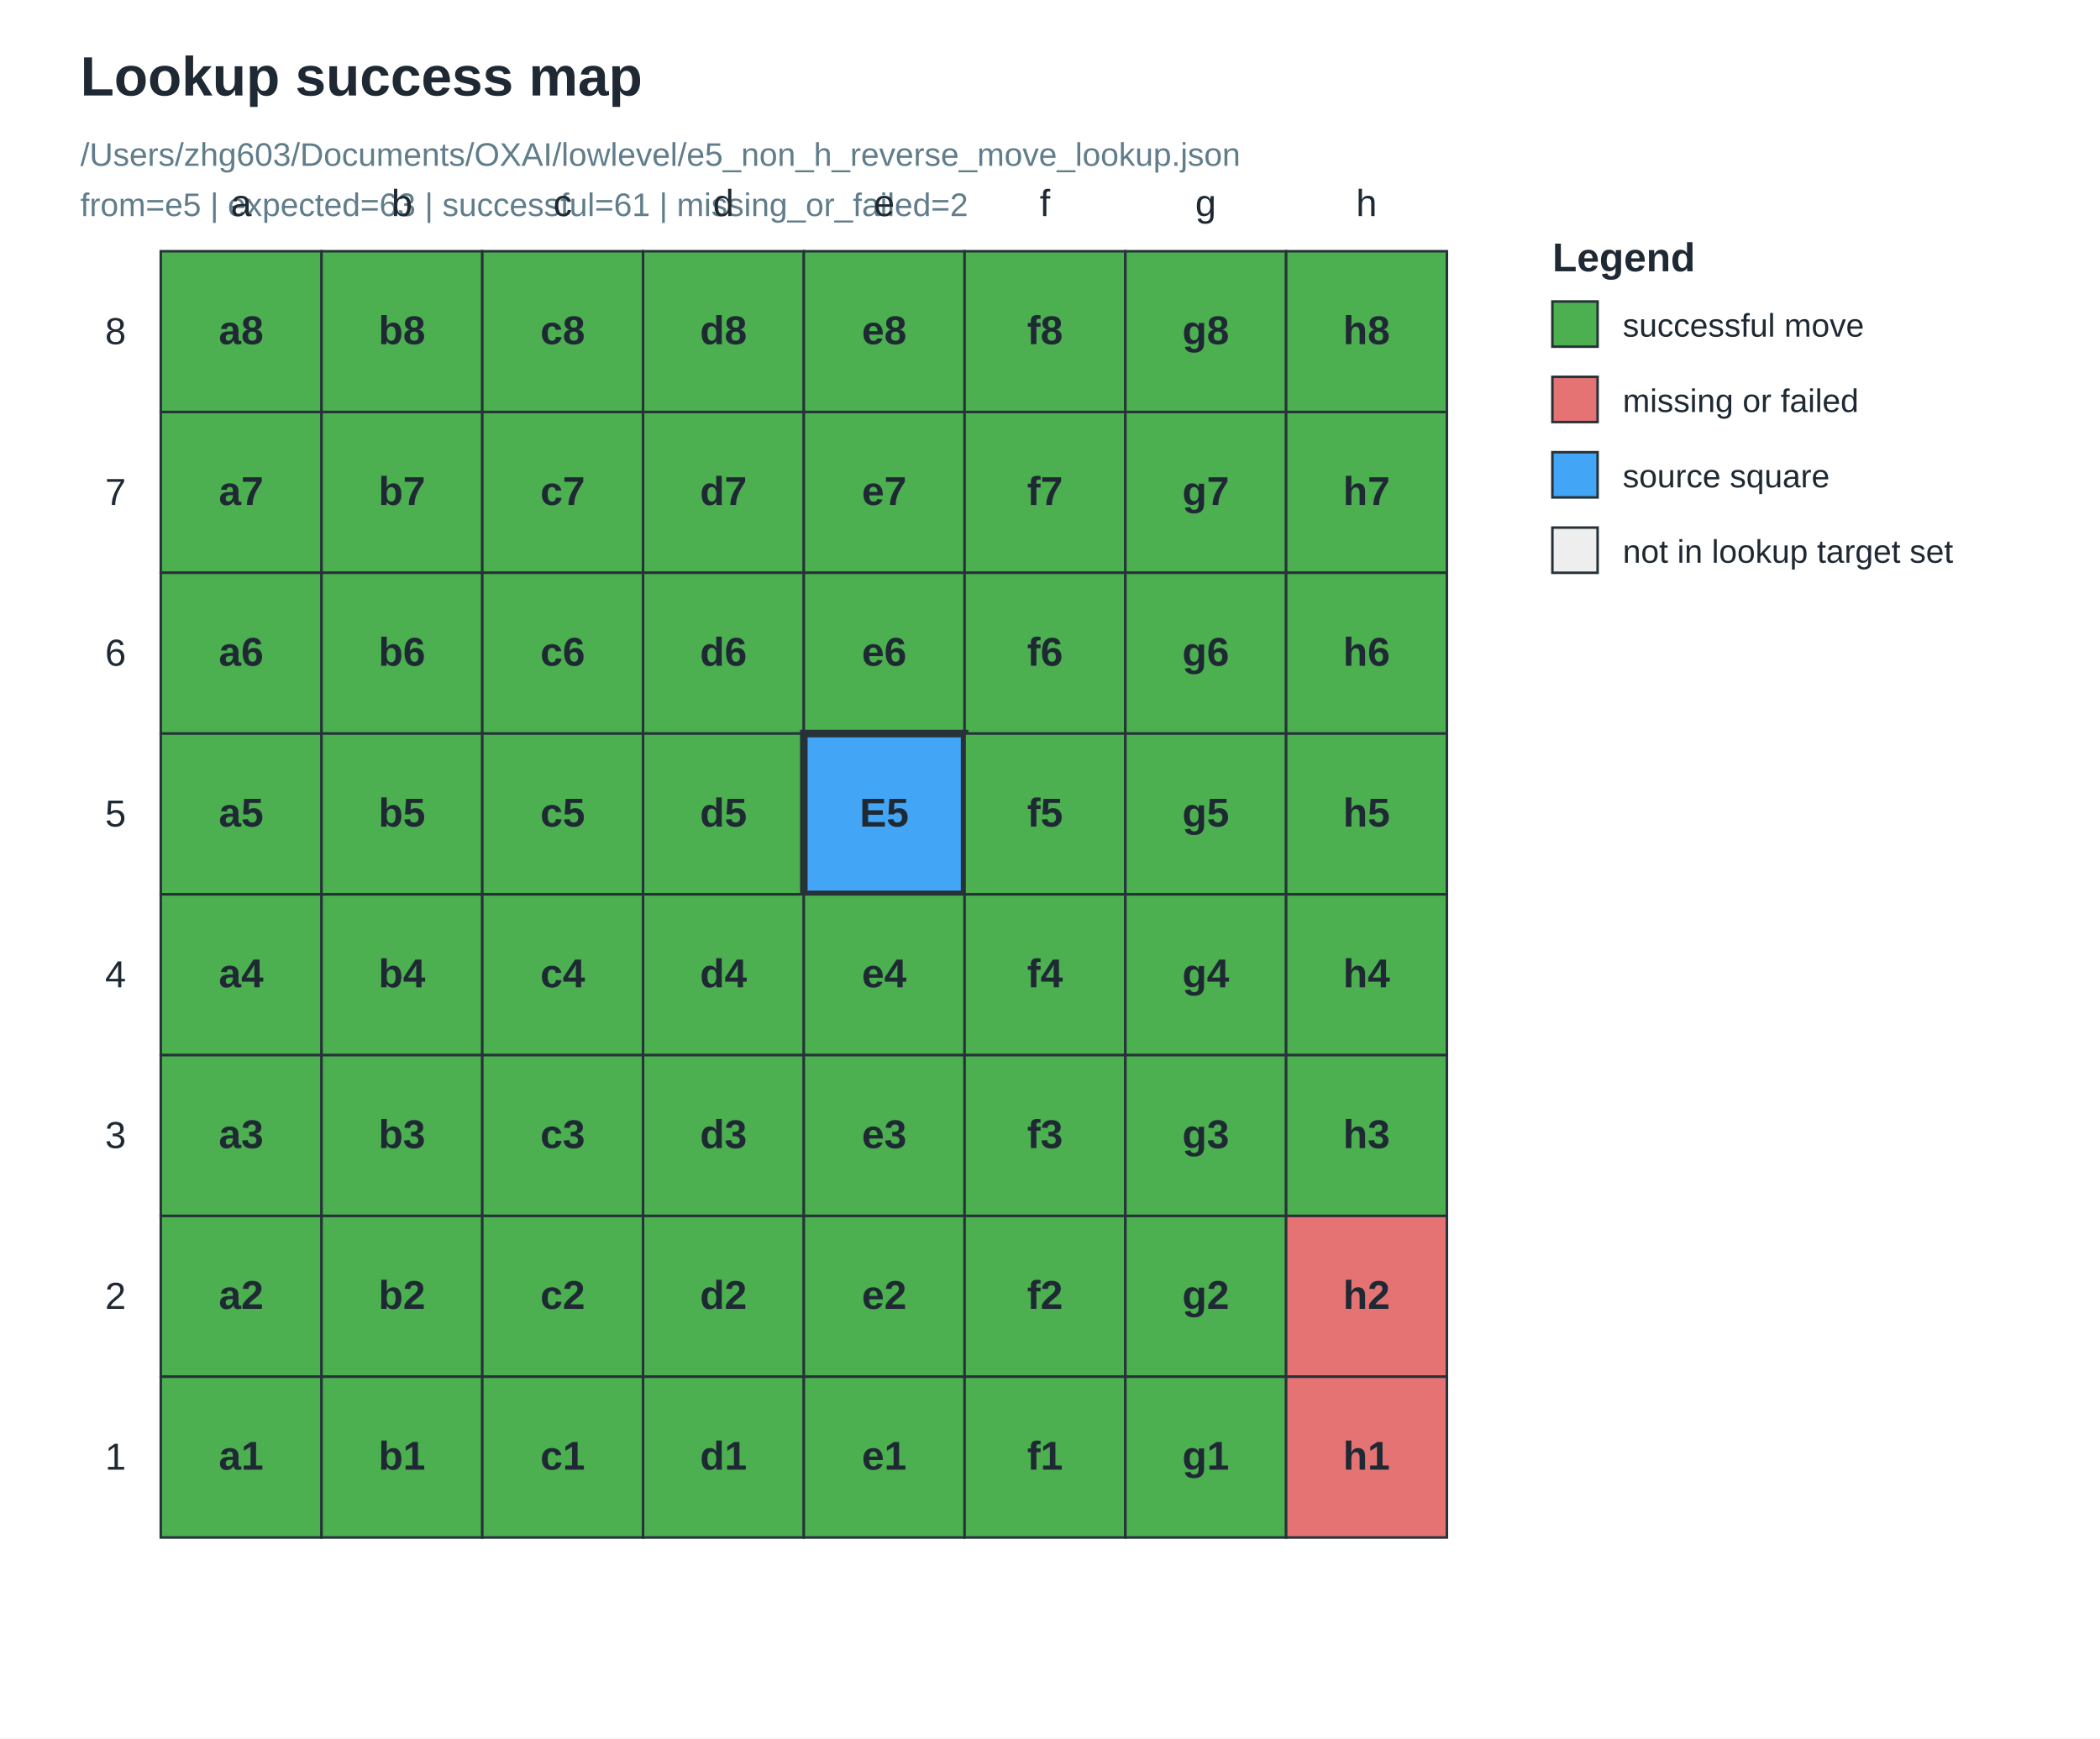
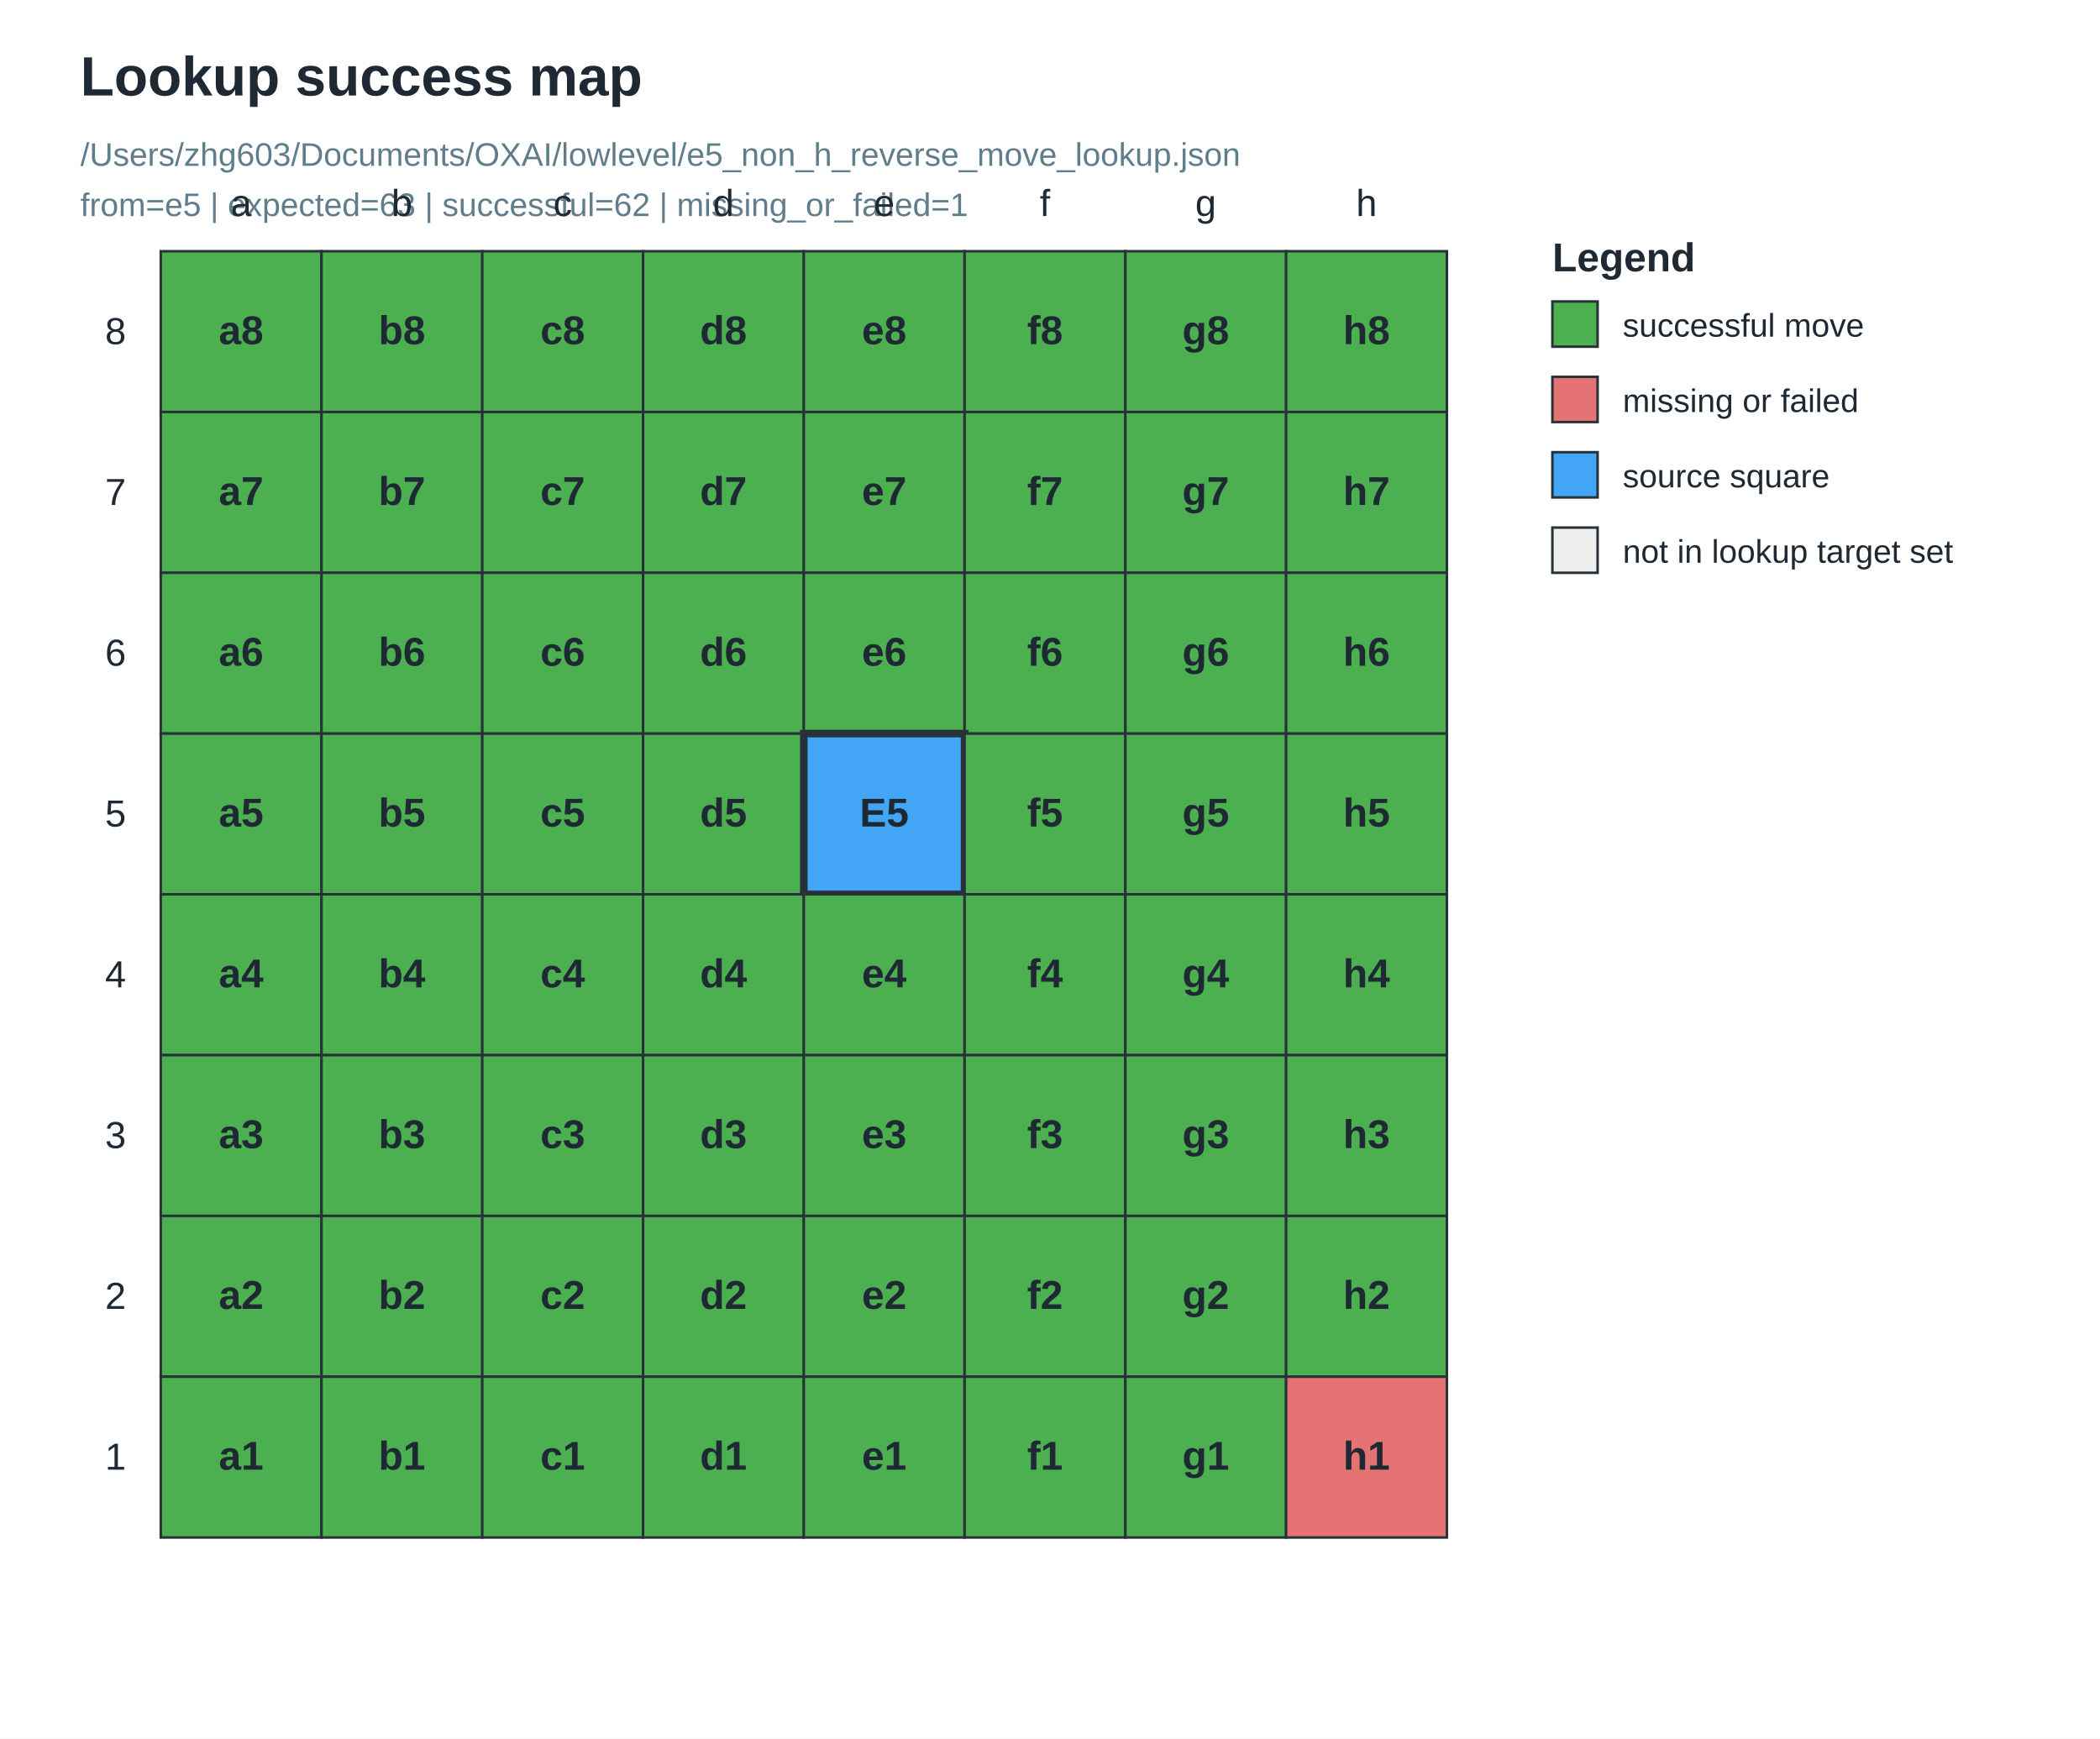
<svg xmlns="http://www.w3.org/2000/svg" width="836" height="692" viewBox="0 0 836 692">
  <rect width="100%" height="100%" fill="white" />
  <text x="32" y="38" font-family="Arial, sans-serif" font-size="22" font-weight="700" fill="#1f2933">Lookup success map</text>
  <text x="32" y="66" font-family="Arial, sans-serif" font-size="13" fill="#607d8b">/Users/zhg603/Documents/OXAI/lowlevel/e5_non_h_reverse_move_lookup.json</text>
-   <text x="32" y="86" font-family="Arial, sans-serif" font-size="13" fill="#607d8b">from=e5 | expected=63 | successful=61 | missing_or_failed=2</text>
+   <text x="32" y="86" font-family="Arial, sans-serif" font-size="13" fill="#607d8b">from=e5 | expected=63 | successful=62 | missing_or_failed=1</text>
  <text x="96.0" y="86" text-anchor="middle" font-family="Arial, sans-serif" font-size="15" fill="#1f2933">a</text>
  <text x="160.0" y="86" text-anchor="middle" font-family="Arial, sans-serif" font-size="15" fill="#1f2933">b</text>
  <text x="224.0" y="86" text-anchor="middle" font-family="Arial, sans-serif" font-size="15" fill="#1f2933">c</text>
  <text x="288.0" y="86" text-anchor="middle" font-family="Arial, sans-serif" font-size="15" fill="#1f2933">d</text>
  <text x="352.0" y="86" text-anchor="middle" font-family="Arial, sans-serif" font-size="15" fill="#1f2933">e</text>
  <text x="416.0" y="86" text-anchor="middle" font-family="Arial, sans-serif" font-size="15" fill="#1f2933">f</text>
  <text x="480.0" y="86" text-anchor="middle" font-family="Arial, sans-serif" font-size="15" fill="#1f2933">g</text>
  <text x="544.0" y="86" text-anchor="middle" font-family="Arial, sans-serif" font-size="15" fill="#1f2933">h</text>
  <text x="46" y="137.0" text-anchor="middle" font-family="Arial, sans-serif" font-size="15" fill="#1f2933">8</text>
  <text x="46" y="201.0" text-anchor="middle" font-family="Arial, sans-serif" font-size="15" fill="#1f2933">7</text>
  <text x="46" y="265.0" text-anchor="middle" font-family="Arial, sans-serif" font-size="15" fill="#1f2933">6</text>
  <text x="46" y="329.0" text-anchor="middle" font-family="Arial, sans-serif" font-size="15" fill="#1f2933">5</text>
  <text x="46" y="393.0" text-anchor="middle" font-family="Arial, sans-serif" font-size="15" fill="#1f2933">4</text>
  <text x="46" y="457.0" text-anchor="middle" font-family="Arial, sans-serif" font-size="15" fill="#1f2933">3</text>
  <text x="46" y="521.0" text-anchor="middle" font-family="Arial, sans-serif" font-size="15" fill="#1f2933">2</text>
  <text x="46" y="585.0" text-anchor="middle" font-family="Arial, sans-serif" font-size="15" fill="#1f2933">1</text>
  <rect x="64" y="100" width="64" height="64" fill="#4caf50" stroke="#263238" stroke-width="1">
</rect>
  <text x="96.0" y="137.0" text-anchor="middle" font-family="Arial, sans-serif" font-size="16" font-weight="700" fill="#1f2933">a8</text>
  <rect x="128" y="100" width="64" height="64" fill="#4caf50" stroke="#263238" stroke-width="1">
</rect>
  <text x="160.0" y="137.0" text-anchor="middle" font-family="Arial, sans-serif" font-size="16" font-weight="700" fill="#1f2933">b8</text>
  <rect x="192" y="100" width="64" height="64" fill="#4caf50" stroke="#263238" stroke-width="1">
</rect>
  <text x="224.0" y="137.0" text-anchor="middle" font-family="Arial, sans-serif" font-size="16" font-weight="700" fill="#1f2933">c8</text>
  <rect x="256" y="100" width="64" height="64" fill="#4caf50" stroke="#263238" stroke-width="1">
</rect>
  <text x="288.0" y="137.0" text-anchor="middle" font-family="Arial, sans-serif" font-size="16" font-weight="700" fill="#1f2933">d8</text>
  <rect x="320" y="100" width="64" height="64" fill="#4caf50" stroke="#263238" stroke-width="1">
</rect>
  <text x="352.0" y="137.0" text-anchor="middle" font-family="Arial, sans-serif" font-size="16" font-weight="700" fill="#1f2933">e8</text>
  <rect x="384" y="100" width="64" height="64" fill="#4caf50" stroke="#263238" stroke-width="1">
</rect>
  <text x="416.0" y="137.0" text-anchor="middle" font-family="Arial, sans-serif" font-size="16" font-weight="700" fill="#1f2933">f8</text>
  <rect x="448" y="100" width="64" height="64" fill="#4caf50" stroke="#263238" stroke-width="1">
</rect>
  <text x="480.0" y="137.0" text-anchor="middle" font-family="Arial, sans-serif" font-size="16" font-weight="700" fill="#1f2933">g8</text>
  <rect x="512" y="100" width="64" height="64" fill="#4caf50" stroke="#263238" stroke-width="1">
</rect>
  <text x="544.0" y="137.0" text-anchor="middle" font-family="Arial, sans-serif" font-size="16" font-weight="700" fill="#1f2933">h8</text>
  <rect x="64" y="164" width="64" height="64" fill="#4caf50" stroke="#263238" stroke-width="1">
</rect>
  <text x="96.0" y="201.0" text-anchor="middle" font-family="Arial, sans-serif" font-size="16" font-weight="700" fill="#1f2933">a7</text>
  <rect x="128" y="164" width="64" height="64" fill="#4caf50" stroke="#263238" stroke-width="1">
</rect>
  <text x="160.0" y="201.0" text-anchor="middle" font-family="Arial, sans-serif" font-size="16" font-weight="700" fill="#1f2933">b7</text>
  <rect x="192" y="164" width="64" height="64" fill="#4caf50" stroke="#263238" stroke-width="1">
</rect>
  <text x="224.0" y="201.0" text-anchor="middle" font-family="Arial, sans-serif" font-size="16" font-weight="700" fill="#1f2933">c7</text>
  <rect x="256" y="164" width="64" height="64" fill="#4caf50" stroke="#263238" stroke-width="1">
</rect>
  <text x="288.0" y="201.0" text-anchor="middle" font-family="Arial, sans-serif" font-size="16" font-weight="700" fill="#1f2933">d7</text>
  <rect x="320" y="164" width="64" height="64" fill="#4caf50" stroke="#263238" stroke-width="1">
</rect>
  <text x="352.0" y="201.0" text-anchor="middle" font-family="Arial, sans-serif" font-size="16" font-weight="700" fill="#1f2933">e7</text>
  <rect x="384" y="164" width="64" height="64" fill="#4caf50" stroke="#263238" stroke-width="1">
</rect>
  <text x="416.0" y="201.0" text-anchor="middle" font-family="Arial, sans-serif" font-size="16" font-weight="700" fill="#1f2933">f7</text>
  <rect x="448" y="164" width="64" height="64" fill="#4caf50" stroke="#263238" stroke-width="1">
</rect>
  <text x="480.0" y="201.0" text-anchor="middle" font-family="Arial, sans-serif" font-size="16" font-weight="700" fill="#1f2933">g7</text>
  <rect x="512" y="164" width="64" height="64" fill="#4caf50" stroke="#263238" stroke-width="1">
</rect>
  <text x="544.0" y="201.0" text-anchor="middle" font-family="Arial, sans-serif" font-size="16" font-weight="700" fill="#1f2933">h7</text>
  <rect x="64" y="228" width="64" height="64" fill="#4caf50" stroke="#263238" stroke-width="1">
</rect>
  <text x="96.0" y="265.0" text-anchor="middle" font-family="Arial, sans-serif" font-size="16" font-weight="700" fill="#1f2933">a6</text>
  <rect x="128" y="228" width="64" height="64" fill="#4caf50" stroke="#263238" stroke-width="1">
</rect>
  <text x="160.0" y="265.0" text-anchor="middle" font-family="Arial, sans-serif" font-size="16" font-weight="700" fill="#1f2933">b6</text>
  <rect x="192" y="228" width="64" height="64" fill="#4caf50" stroke="#263238" stroke-width="1">
</rect>
  <text x="224.0" y="265.0" text-anchor="middle" font-family="Arial, sans-serif" font-size="16" font-weight="700" fill="#1f2933">c6</text>
  <rect x="256" y="228" width="64" height="64" fill="#4caf50" stroke="#263238" stroke-width="1">
</rect>
  <text x="288.0" y="265.0" text-anchor="middle" font-family="Arial, sans-serif" font-size="16" font-weight="700" fill="#1f2933">d6</text>
  <rect x="320" y="228" width="64" height="64" fill="#4caf50" stroke="#263238" stroke-width="1">
</rect>
  <text x="352.0" y="265.0" text-anchor="middle" font-family="Arial, sans-serif" font-size="16" font-weight="700" fill="#1f2933">e6</text>
  <rect x="384" y="228" width="64" height="64" fill="#4caf50" stroke="#263238" stroke-width="1">
</rect>
  <text x="416.0" y="265.0" text-anchor="middle" font-family="Arial, sans-serif" font-size="16" font-weight="700" fill="#1f2933">f6</text>
  <rect x="448" y="228" width="64" height="64" fill="#4caf50" stroke="#263238" stroke-width="1">
</rect>
  <text x="480.0" y="265.0" text-anchor="middle" font-family="Arial, sans-serif" font-size="16" font-weight="700" fill="#1f2933">g6</text>
  <rect x="512" y="228" width="64" height="64" fill="#4caf50" stroke="#263238" stroke-width="1">
</rect>
  <text x="544.0" y="265.0" text-anchor="middle" font-family="Arial, sans-serif" font-size="16" font-weight="700" fill="#1f2933">h6</text>
  <rect x="64" y="292" width="64" height="64" fill="#4caf50" stroke="#263238" stroke-width="1">
</rect>
  <text x="96.0" y="329.0" text-anchor="middle" font-family="Arial, sans-serif" font-size="16" font-weight="700" fill="#1f2933">a5</text>
  <rect x="128" y="292" width="64" height="64" fill="#4caf50" stroke="#263238" stroke-width="1">
</rect>
  <text x="160.0" y="329.0" text-anchor="middle" font-family="Arial, sans-serif" font-size="16" font-weight="700" fill="#1f2933">b5</text>
  <rect x="192" y="292" width="64" height="64" fill="#4caf50" stroke="#263238" stroke-width="1">
</rect>
  <text x="224.0" y="329.0" text-anchor="middle" font-family="Arial, sans-serif" font-size="16" font-weight="700" fill="#1f2933">c5</text>
  <rect x="256" y="292" width="64" height="64" fill="#4caf50" stroke="#263238" stroke-width="1">
</rect>
  <text x="288.0" y="329.0" text-anchor="middle" font-family="Arial, sans-serif" font-size="16" font-weight="700" fill="#1f2933">d5</text>
  <rect x="320" y="292" width="64" height="64" fill="#42a5f5" stroke="#263238" stroke-width="3">
</rect>
  <text x="352.0" y="329.0" text-anchor="middle" font-family="Arial, sans-serif" font-size="16" font-weight="700" fill="#1f2933">E5</text>
  <rect x="384" y="292" width="64" height="64" fill="#4caf50" stroke="#263238" stroke-width="1">
</rect>
  <text x="416.0" y="329.0" text-anchor="middle" font-family="Arial, sans-serif" font-size="16" font-weight="700" fill="#1f2933">f5</text>
  <rect x="448" y="292" width="64" height="64" fill="#4caf50" stroke="#263238" stroke-width="1">
</rect>
  <text x="480.0" y="329.0" text-anchor="middle" font-family="Arial, sans-serif" font-size="16" font-weight="700" fill="#1f2933">g5</text>
  <rect x="512" y="292" width="64" height="64" fill="#4caf50" stroke="#263238" stroke-width="1">
</rect>
  <text x="544.0" y="329.0" text-anchor="middle" font-family="Arial, sans-serif" font-size="16" font-weight="700" fill="#1f2933">h5</text>
  <rect x="64" y="356" width="64" height="64" fill="#4caf50" stroke="#263238" stroke-width="1">
</rect>
  <text x="96.0" y="393.0" text-anchor="middle" font-family="Arial, sans-serif" font-size="16" font-weight="700" fill="#1f2933">a4</text>
  <rect x="128" y="356" width="64" height="64" fill="#4caf50" stroke="#263238" stroke-width="1">
</rect>
  <text x="160.0" y="393.0" text-anchor="middle" font-family="Arial, sans-serif" font-size="16" font-weight="700" fill="#1f2933">b4</text>
  <rect x="192" y="356" width="64" height="64" fill="#4caf50" stroke="#263238" stroke-width="1">
</rect>
  <text x="224.0" y="393.0" text-anchor="middle" font-family="Arial, sans-serif" font-size="16" font-weight="700" fill="#1f2933">c4</text>
  <rect x="256" y="356" width="64" height="64" fill="#4caf50" stroke="#263238" stroke-width="1">
</rect>
  <text x="288.0" y="393.0" text-anchor="middle" font-family="Arial, sans-serif" font-size="16" font-weight="700" fill="#1f2933">d4</text>
  <rect x="320" y="356" width="64" height="64" fill="#4caf50" stroke="#263238" stroke-width="1">
</rect>
  <text x="352.0" y="393.0" text-anchor="middle" font-family="Arial, sans-serif" font-size="16" font-weight="700" fill="#1f2933">e4</text>
  <rect x="384" y="356" width="64" height="64" fill="#4caf50" stroke="#263238" stroke-width="1">
</rect>
  <text x="416.0" y="393.0" text-anchor="middle" font-family="Arial, sans-serif" font-size="16" font-weight="700" fill="#1f2933">f4</text>
  <rect x="448" y="356" width="64" height="64" fill="#4caf50" stroke="#263238" stroke-width="1">
</rect>
  <text x="480.0" y="393.0" text-anchor="middle" font-family="Arial, sans-serif" font-size="16" font-weight="700" fill="#1f2933">g4</text>
  <rect x="512" y="356" width="64" height="64" fill="#4caf50" stroke="#263238" stroke-width="1">
</rect>
  <text x="544.0" y="393.0" text-anchor="middle" font-family="Arial, sans-serif" font-size="16" font-weight="700" fill="#1f2933">h4</text>
  <rect x="64" y="420" width="64" height="64" fill="#4caf50" stroke="#263238" stroke-width="1">
</rect>
  <text x="96.0" y="457.0" text-anchor="middle" font-family="Arial, sans-serif" font-size="16" font-weight="700" fill="#1f2933">a3</text>
  <rect x="128" y="420" width="64" height="64" fill="#4caf50" stroke="#263238" stroke-width="1">
</rect>
  <text x="160.0" y="457.0" text-anchor="middle" font-family="Arial, sans-serif" font-size="16" font-weight="700" fill="#1f2933">b3</text>
  <rect x="192" y="420" width="64" height="64" fill="#4caf50" stroke="#263238" stroke-width="1">
</rect>
  <text x="224.0" y="457.0" text-anchor="middle" font-family="Arial, sans-serif" font-size="16" font-weight="700" fill="#1f2933">c3</text>
  <rect x="256" y="420" width="64" height="64" fill="#4caf50" stroke="#263238" stroke-width="1">
</rect>
  <text x="288.0" y="457.0" text-anchor="middle" font-family="Arial, sans-serif" font-size="16" font-weight="700" fill="#1f2933">d3</text>
  <rect x="320" y="420" width="64" height="64" fill="#4caf50" stroke="#263238" stroke-width="1">
</rect>
  <text x="352.0" y="457.0" text-anchor="middle" font-family="Arial, sans-serif" font-size="16" font-weight="700" fill="#1f2933">e3</text>
  <rect x="384" y="420" width="64" height="64" fill="#4caf50" stroke="#263238" stroke-width="1">
</rect>
  <text x="416.0" y="457.0" text-anchor="middle" font-family="Arial, sans-serif" font-size="16" font-weight="700" fill="#1f2933">f3</text>
  <rect x="448" y="420" width="64" height="64" fill="#4caf50" stroke="#263238" stroke-width="1">
</rect>
  <text x="480.0" y="457.0" text-anchor="middle" font-family="Arial, sans-serif" font-size="16" font-weight="700" fill="#1f2933">g3</text>
  <rect x="512" y="420" width="64" height="64" fill="#4caf50" stroke="#263238" stroke-width="1">
</rect>
  <text x="544.0" y="457.0" text-anchor="middle" font-family="Arial, sans-serif" font-size="16" font-weight="700" fill="#1f2933">h3</text>
  <rect x="64" y="484" width="64" height="64" fill="#4caf50" stroke="#263238" stroke-width="1">
</rect>
  <text x="96.0" y="521.0" text-anchor="middle" font-family="Arial, sans-serif" font-size="16" font-weight="700" fill="#1f2933">a2</text>
  <rect x="128" y="484" width="64" height="64" fill="#4caf50" stroke="#263238" stroke-width="1">
</rect>
  <text x="160.0" y="521.0" text-anchor="middle" font-family="Arial, sans-serif" font-size="16" font-weight="700" fill="#1f2933">b2</text>
  <rect x="192" y="484" width="64" height="64" fill="#4caf50" stroke="#263238" stroke-width="1">
</rect>
  <text x="224.0" y="521.0" text-anchor="middle" font-family="Arial, sans-serif" font-size="16" font-weight="700" fill="#1f2933">c2</text>
  <rect x="256" y="484" width="64" height="64" fill="#4caf50" stroke="#263238" stroke-width="1">
</rect>
  <text x="288.0" y="521.0" text-anchor="middle" font-family="Arial, sans-serif" font-size="16" font-weight="700" fill="#1f2933">d2</text>
  <rect x="320" y="484" width="64" height="64" fill="#4caf50" stroke="#263238" stroke-width="1">
</rect>
  <text x="352.0" y="521.0" text-anchor="middle" font-family="Arial, sans-serif" font-size="16" font-weight="700" fill="#1f2933">e2</text>
  <rect x="384" y="484" width="64" height="64" fill="#4caf50" stroke="#263238" stroke-width="1">
</rect>
  <text x="416.0" y="521.0" text-anchor="middle" font-family="Arial, sans-serif" font-size="16" font-weight="700" fill="#1f2933">f2</text>
  <rect x="448" y="484" width="64" height="64" fill="#4caf50" stroke="#263238" stroke-width="1">
</rect>
  <text x="480.0" y="521.0" text-anchor="middle" font-family="Arial, sans-serif" font-size="16" font-weight="700" fill="#1f2933">g2</text>
-   <rect x="512" y="484" width="64" height="64" fill="#e57373" stroke="#263238" stroke-width="1">
+   <rect x="512" y="484" width="64" height="64" fill="#4caf50" stroke="#263238" stroke-width="1">
</rect>
  <text x="544.0" y="521.0" text-anchor="middle" font-family="Arial, sans-serif" font-size="16" font-weight="700" fill="#1f2933">h2</text>
  <rect x="64" y="548" width="64" height="64" fill="#4caf50" stroke="#263238" stroke-width="1">
</rect>
  <text x="96.0" y="585.0" text-anchor="middle" font-family="Arial, sans-serif" font-size="16" font-weight="700" fill="#1f2933">a1</text>
  <rect x="128" y="548" width="64" height="64" fill="#4caf50" stroke="#263238" stroke-width="1">
</rect>
  <text x="160.0" y="585.0" text-anchor="middle" font-family="Arial, sans-serif" font-size="16" font-weight="700" fill="#1f2933">b1</text>
  <rect x="192" y="548" width="64" height="64" fill="#4caf50" stroke="#263238" stroke-width="1">
</rect>
  <text x="224.0" y="585.0" text-anchor="middle" font-family="Arial, sans-serif" font-size="16" font-weight="700" fill="#1f2933">c1</text>
  <rect x="256" y="548" width="64" height="64" fill="#4caf50" stroke="#263238" stroke-width="1">
</rect>
  <text x="288.0" y="585.0" text-anchor="middle" font-family="Arial, sans-serif" font-size="16" font-weight="700" fill="#1f2933">d1</text>
  <rect x="320" y="548" width="64" height="64" fill="#4caf50" stroke="#263238" stroke-width="1">
</rect>
  <text x="352.0" y="585.0" text-anchor="middle" font-family="Arial, sans-serif" font-size="16" font-weight="700" fill="#1f2933">e1</text>
  <rect x="384" y="548" width="64" height="64" fill="#4caf50" stroke="#263238" stroke-width="1">
</rect>
  <text x="416.0" y="585.0" text-anchor="middle" font-family="Arial, sans-serif" font-size="16" font-weight="700" fill="#1f2933">f1</text>
  <rect x="448" y="548" width="64" height="64" fill="#4caf50" stroke="#263238" stroke-width="1">
</rect>
  <text x="480.0" y="585.0" text-anchor="middle" font-family="Arial, sans-serif" font-size="16" font-weight="700" fill="#1f2933">g1</text>
  <rect x="512" y="548" width="64" height="64" fill="#e57373" stroke="#263238" stroke-width="1">
</rect>
  <text x="544.0" y="585.0" text-anchor="middle" font-family="Arial, sans-serif" font-size="16" font-weight="700" fill="#1f2933">h1</text>
  <text x="618" y="108" font-family="Arial, sans-serif" font-size="16" font-weight="700" fill="#1f2933">Legend</text>
  <rect x="618" y="120" width="18" height="18" fill="#4caf50" stroke="#263238" stroke-width="1" />
  <text x="646" y="134" font-family="Arial, sans-serif" font-size="13" fill="#1f2933">successful move</text>
  <rect x="618" y="150" width="18" height="18" fill="#e57373" stroke="#263238" stroke-width="1" />
  <text x="646" y="164" font-family="Arial, sans-serif" font-size="13" fill="#1f2933">missing or failed</text>
  <rect x="618" y="180" width="18" height="18" fill="#42a5f5" stroke="#263238" stroke-width="1" />
  <text x="646" y="194" font-family="Arial, sans-serif" font-size="13" fill="#1f2933">source square</text>
  <rect x="618" y="210" width="18" height="18" fill="#eeeeee" stroke="#263238" stroke-width="1" />
  <text x="646" y="224" font-family="Arial, sans-serif" font-size="13" fill="#1f2933">not in lookup target set</text>
</svg>
